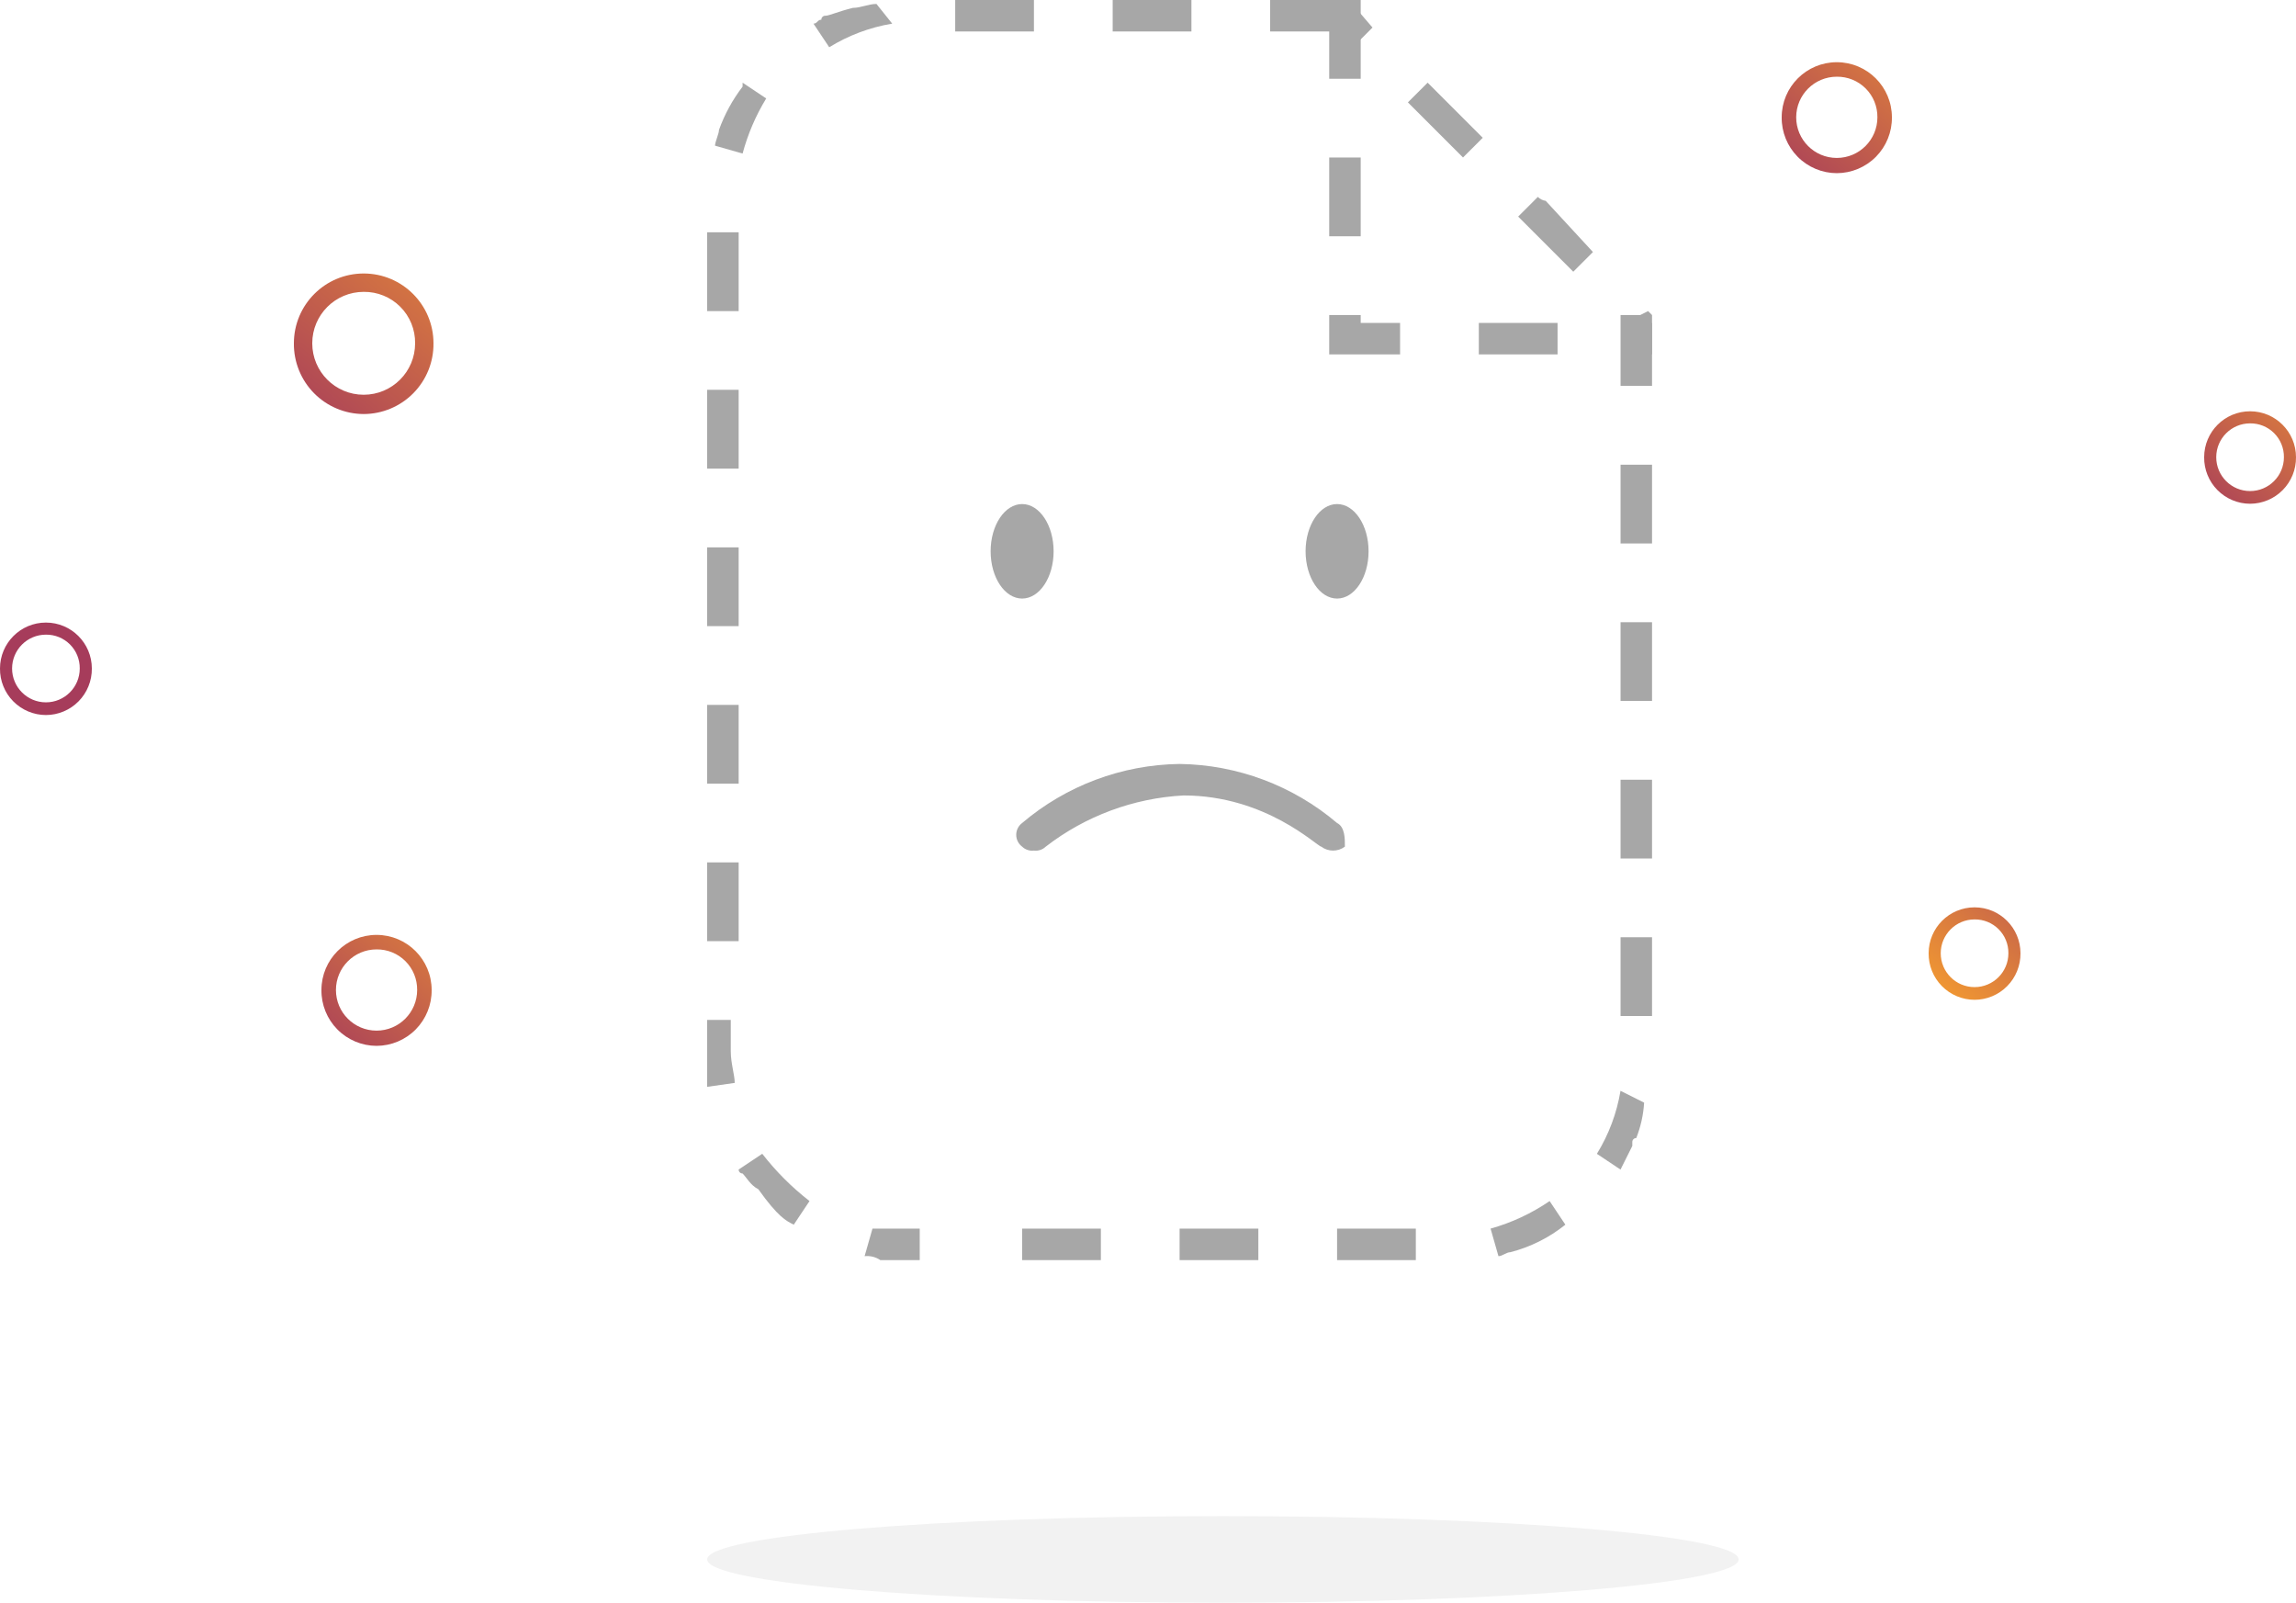
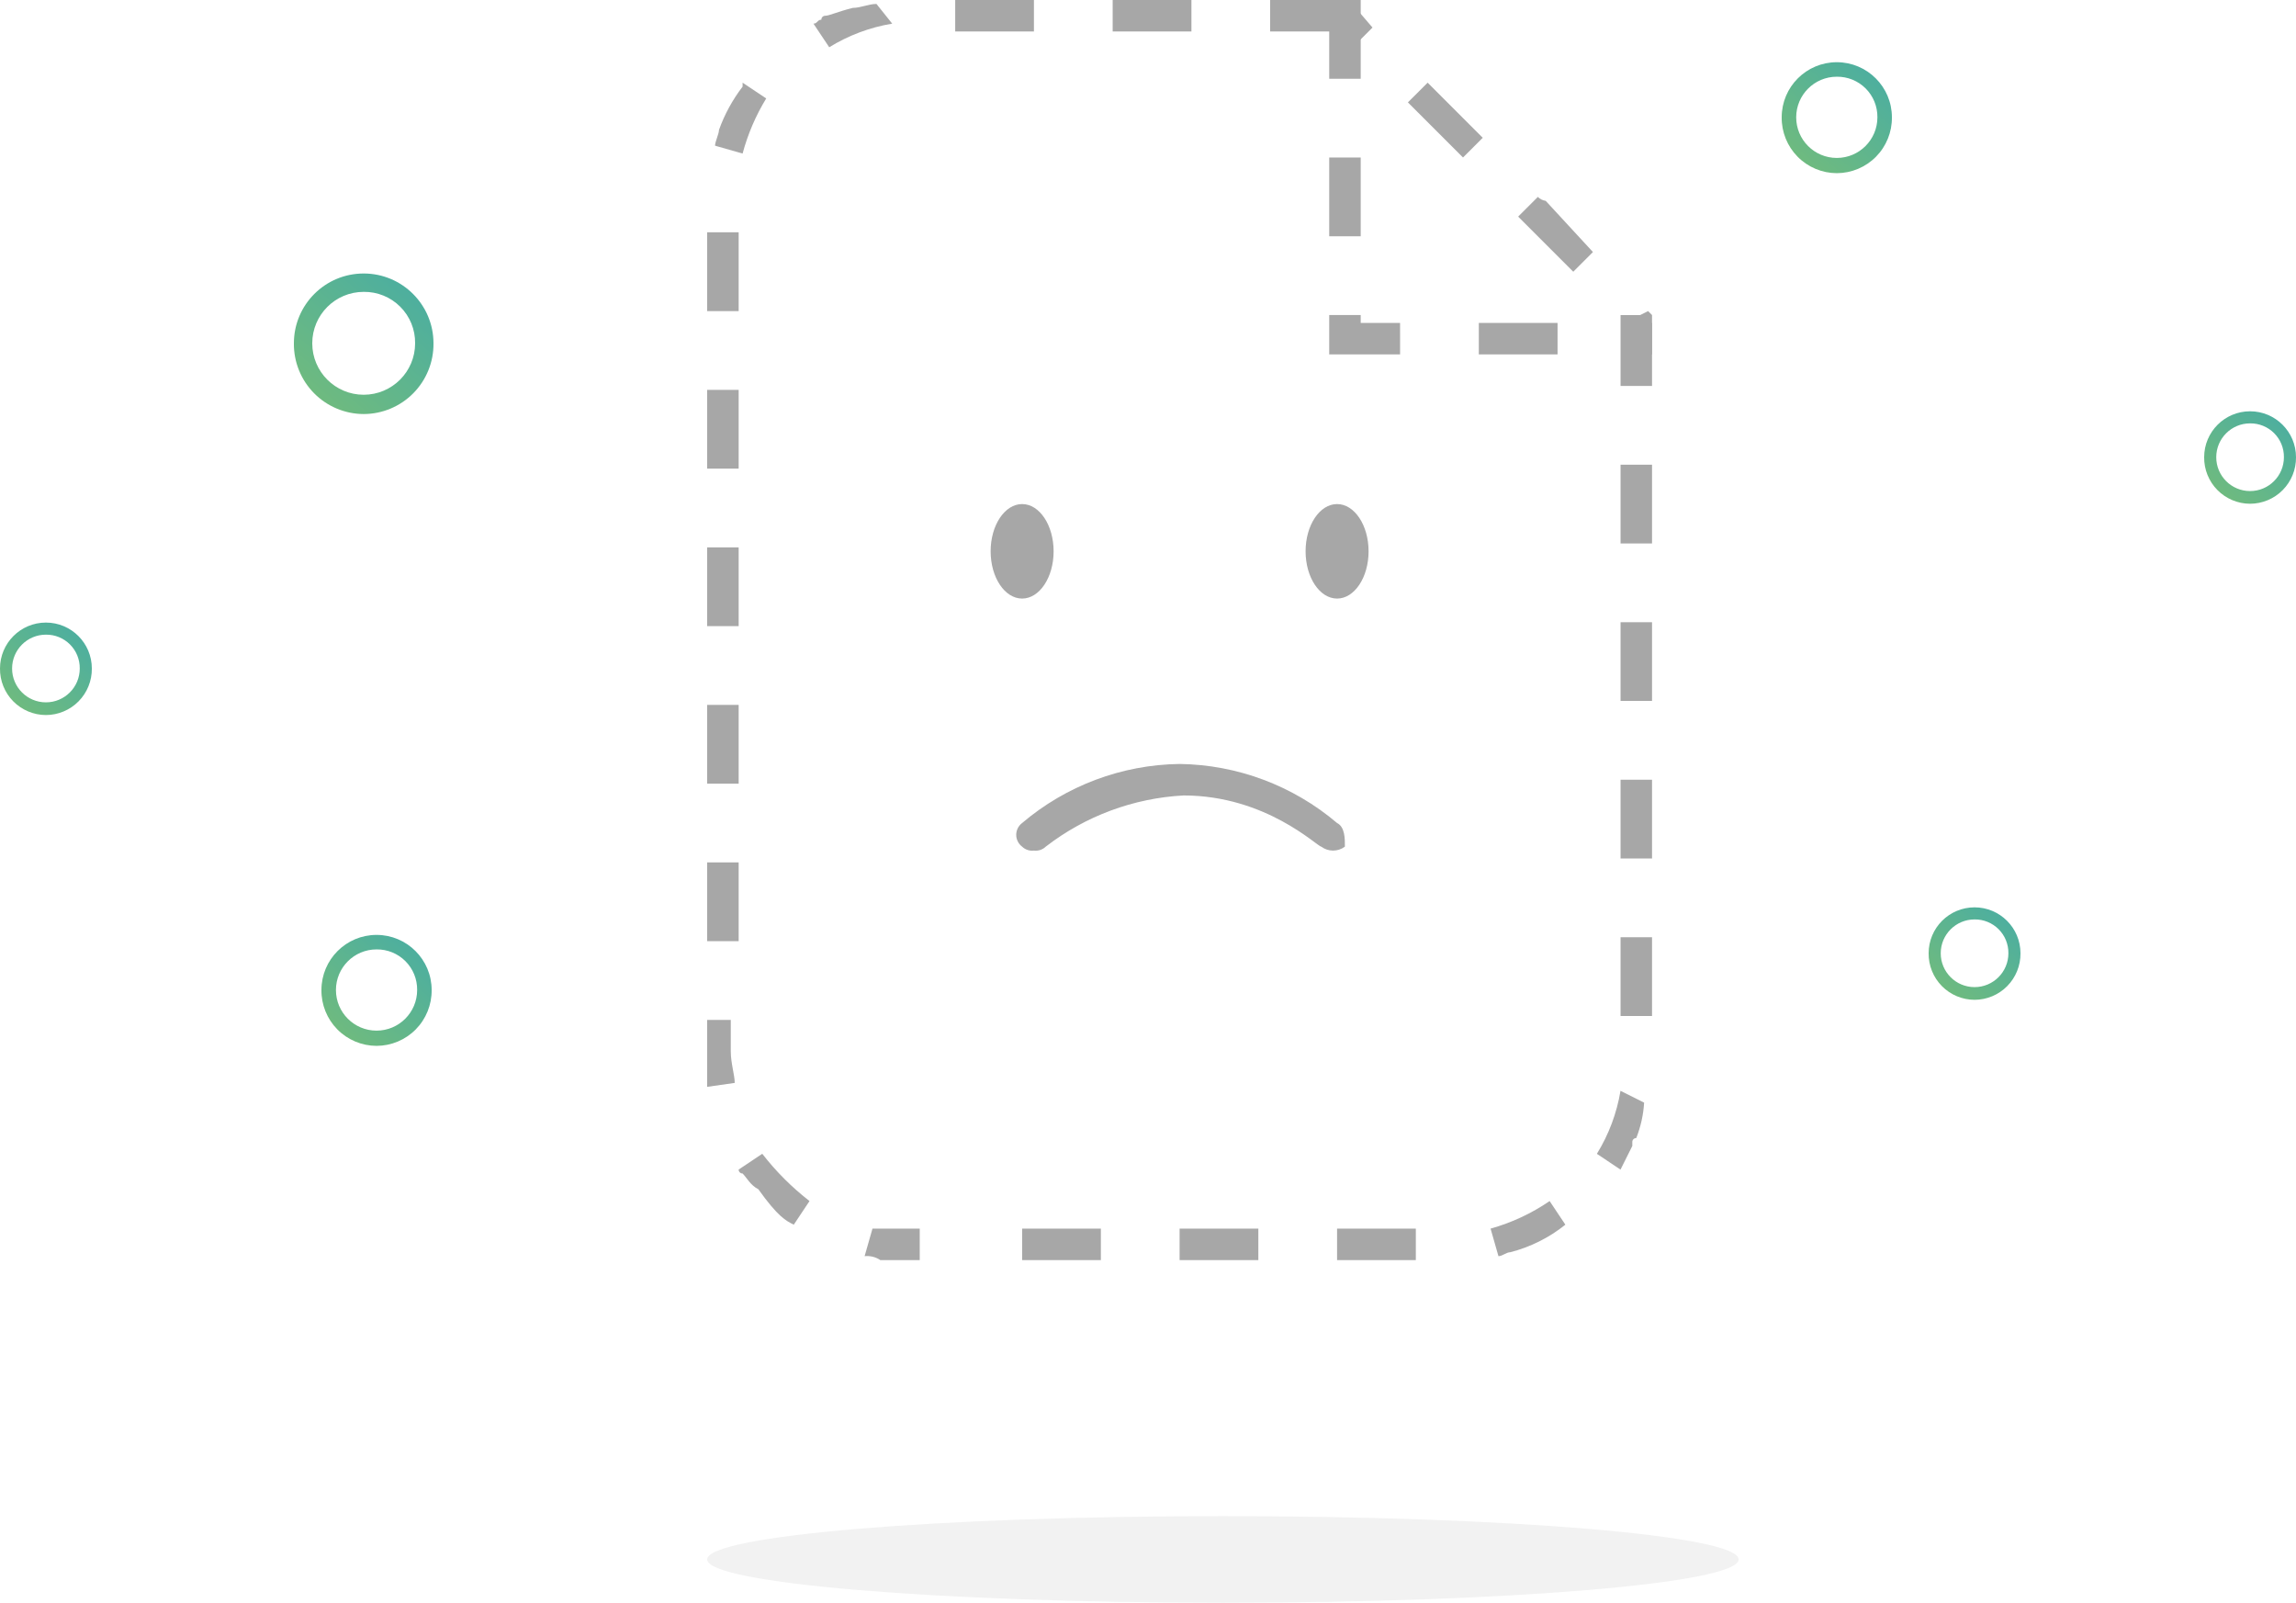
- <svg xmlns="http://www.w3.org/2000/svg" viewBox="1873 13363.229 250 174.472">
+ <svg xmlns="http://www.w3.org/2000/svg" viewBox="624 368.228 250 174.472">
  <defs>
    <style>
      .cls-1 {
        fill: #a7a7a7;
      }

      .cls-2 {
        fill: #f2f2f2;
      }

      .cls-3 {
        fill: url(#linear-gradient);
      }
- 
-       .cls-4 {
-         fill: url(#linear-gradient-2);
-       }
- 
-       .cls-5 {
-         fill: url(#linear-gradient-6);
-       }
    </style>
    <linearGradient id="linear-gradient" x1="-0.038" y1="1.141" x2="1.599" y2="-0.8" gradientUnits="objectBoundingBox">
-       <stop offset="0" stop-color="#a63c5b" />
-       <stop offset="1" stop-color="#faa32d" />
-     </linearGradient>
-     <linearGradient id="linear-gradient-2" x1="-0.038" y1="1.141" x2="1.599" y2="-0.8" gradientUnits="objectBoundingBox">
-       <stop offset="0" stop-color="#faa32d" />
-       <stop offset="1" stop-color="#a63c5b" />
-     </linearGradient>
-     <linearGradient id="linear-gradient-6" x1="-0.038" y1="1.141" x2="1.599" y2="-0.8" gradientUnits="objectBoundingBox">
-       <stop offset="0" stop-color="#a63c5b" />
-       <stop offset="1" stop-color="#a63c5b" />
+       <stop offset="0" stop-color="#79be75" />
+       <stop offset="1" stop-color="#27a1c3" />
    </linearGradient>
  </defs>
-   <g id="Group_1385" data-name="Group 1385" transform="translate(1249 13117)">
+   <g id="Group_794" data-name="Group 794" transform="translate(0 122)">
    <g id="Group_793" data-name="Group 793" transform="translate(701 246.228)">
      <g id="Group_791" data-name="Group 791" transform="translate(0)">
        <g id="Group_789" data-name="Group 789">
          <path id="Path_453" data-name="Path 453" class="cls-1" d="M52.727,0H44.154V3.429h8.574V0ZM35.58,0H27.007V3.429H35.58V0ZM18.433.429c-.857,0-1.715.429-2.572.429h0c-1.715.429-2.572.857-3,.857h0a.42.42,0,0,0-.429.429h0c-.429,0-.429.429-.857.429l1.715,2.572a18.94,18.94,0,0,1,6.859-2.572L18.433.429ZM3.858,9h0v.429h0a17.462,17.462,0,0,0-2.572,4.715h0c0,.429-.429,1.286-.429,1.715l3,.857a22.907,22.907,0,0,1,2.572-6L3.858,9Zm-.429,16.29H0v8.574H3.429V25.292Zm0,17.147H0v8.574H3.429V42.439Zm0,17.147H0V68.16H3.429V59.586Zm0,17.147H0v8.574H3.429V76.733Zm0,17.147H0v8.574H3.429V93.88Zm0,17.147H0v4.715H0v2.143H0v.429l3-.429c0-.857-.429-2.143-.429-3.429v-3.429ZM6,125.6l-2.572,1.715a.42.42,0,0,0,.429.429h0c.429.429.857,1.286,1.715,1.715h0c2.143,3,3,3.429,3.858,3.858l1.715-2.572A29.1,29.1,0,0,1,6,125.6Zm12,8.145-.857,3a2.577,2.577,0,0,1,1.715.429h4.287v-3.429H18Zm24.863,0H34.294v3.429h8.574v-3.429Zm17.147,0H51.441v3.429h8.574v-3.429Zm17.147,0H68.588v3.429h8.574v-3.429Zm14.575-3a21.718,21.718,0,0,1-6.43,3l.857,3c.429,0,.857-.429,1.286-.429h0a15.836,15.836,0,0,0,6-3h0l-1.715-2.572Zm7.716-12a18.94,18.94,0,0,1-2.572,6.859l2.572,1.715,1.286-2.572h0v-.429h0a.42.42,0,0,1,.429-.429h0a12.517,12.517,0,0,0,.857-3.858l-2.572-1.286Zm3.429-16.718H99.453V110.6h3.429v-8.574Zm0-17.147H99.453v8.574h3.429V84.878Zm0-17.147H99.453V76.3h3.429V67.731Zm0-17.147H99.453v8.574h3.429V50.584Zm-.429-16.718-.857.429H99.453V42.01h3.429V34.294h0l-.429-.429Zm-12-12.432-2.143,2.143,6,6,2.143-2.143-5.144-5.573h0a1.5,1.5,0,0,1-.857-.429ZM78.448,9,76.3,11.146l6,6L84.449,15l-6-6ZM69.874,0H61.3V3.429h7.288L70.3,5.144,72.446,3,69.874,0Z" />
        </g>
        <g id="Group_790" data-name="Group 790" transform="translate(67.731)">
          <path id="Path_454" data-name="Path 454" class="cls-1" d="M50.952,38.581H49.237V35.152h1.715Zm-10.288,0H32.09V35.152h8.574Zm-17.147,0H15.8V34.294h3.429v.857h4.287Zm-4.287-12.86H15.8V17.147h3.429Zm0-17.147H15.8V0h3.429Z" transform="translate(-15.8)" />
        </g>
      </g>
      <ellipse id="Ellipse_1" data-name="Ellipse 1" class="cls-2" cx="56.157" cy="4.715" rx="56.157" ry="4.715" transform="translate(0 165.041)" />
      <g id="Group_792" data-name="Group 792" transform="translate(30.865 54.871)">
        <ellipse id="Ellipse_2" data-name="Ellipse 2" class="cls-1" cx="3.429" cy="5.144" rx="3.429" ry="5.144" />
        <ellipse id="Ellipse_3" data-name="Ellipse 3" class="cls-1" cx="3.429" cy="5.144" rx="3.429" ry="5.144" transform="translate(34.294)" />
      </g>
      <path id="Path_455" data-name="Path 455" class="cls-1" d="M42.787,25.83A27.049,27.049,0,0,0,25.64,19.4,27.049,27.049,0,0,0,8.493,25.83a1.608,1.608,0,0,0,0,2.572,1.575,1.575,0,0,0,1.286.429,1.575,1.575,0,0,0,1.286-.429,26.893,26.893,0,0,1,15-5.573c9,0,14.575,5.573,15,5.573a2.143,2.143,0,0,0,2.572,0C43.645,27.545,43.645,26.259,42.787,25.83Z" transform="translate(25.801 63.763)" />
    </g>
    <path id="Path_457" data-name="Path 457" class="cls-3" d="M7.6,15.3A7.619,7.619,0,0,1,0,7.6a7.6,7.6,0,0,1,15.2,0A7.618,7.618,0,0,1,7.6,15.3ZM7.6,2a5.6,5.6,0,1,0,5.6,5.6A5.528,5.528,0,0,0,7.6,2Z" transform="translate(656 276)" />
-     <path id="Path_458" data-name="Path 458" class="cls-4" d="M5,10.066A5.012,5.012,0,0,1,0,5,5,5,0,0,1,10,5,5.012,5.012,0,0,1,5,10.066Zm0-8.75A3.684,3.684,0,1,0,8.684,5,3.637,3.637,0,0,0,5,1.316Z" transform="translate(834 345)" />
+     <path id="Path_458" data-name="Path 458" class="cls-3" d="M5,10.066A5.012,5.012,0,0,1,0,5,5,5,0,0,1,10,5,5.012,5.012,0,0,1,5,10.066Zm0-8.75A3.684,3.684,0,1,0,8.684,5,3.637,3.637,0,0,0,5,1.316Z" transform="translate(834 345)" />
    <path id="Path_459" data-name="Path 459" class="cls-3" d="M6,12.079A6.015,6.015,0,0,1,0,6,6,6,0,0,1,12,6,6.014,6.014,0,0,1,6,12.079Zm0-10.5A4.421,4.421,0,1,0,10.421,6,4.364,4.364,0,0,0,6,1.579Z" transform="translate(659 348)" />
    <path id="Path_460" data-name="Path 460" class="cls-3" d="M6,12.079A6.015,6.015,0,0,1,0,6,6,6,0,0,1,12,6,6.014,6.014,0,0,1,6,12.079Zm0-10.5A4.421,4.421,0,1,0,10.421,6,4.364,4.364,0,0,0,6,1.579Z" transform="translate(818 253)" />
    <path id="Path_461" data-name="Path 461" class="cls-3" d="M5,10.066A5.012,5.012,0,0,1,0,5,5,5,0,0,1,10,5,5.012,5.012,0,0,1,5,10.066Zm0-8.75A3.684,3.684,0,1,0,8.684,5,3.637,3.637,0,0,0,5,1.316Z" transform="translate(864 291)" />
-     <path id="Path_462" data-name="Path 462" class="cls-5" d="M5,10.066A5.012,5.012,0,0,1,0,5,5,5,0,0,1,10,5,5.012,5.012,0,0,1,5,10.066Zm0-8.75A3.684,3.684,0,1,0,8.684,5,3.637,3.637,0,0,0,5,1.316Z" transform="translate(624 314)" />
+     <path id="Path_462" data-name="Path 462" class="cls-3" d="M5,10.066A5.012,5.012,0,0,1,0,5,5,5,0,0,1,10,5,5.012,5.012,0,0,1,5,10.066Zm0-8.75A3.684,3.684,0,1,0,8.684,5,3.637,3.637,0,0,0,5,1.316Z" transform="translate(624 314)" />
  </g>
</svg>
